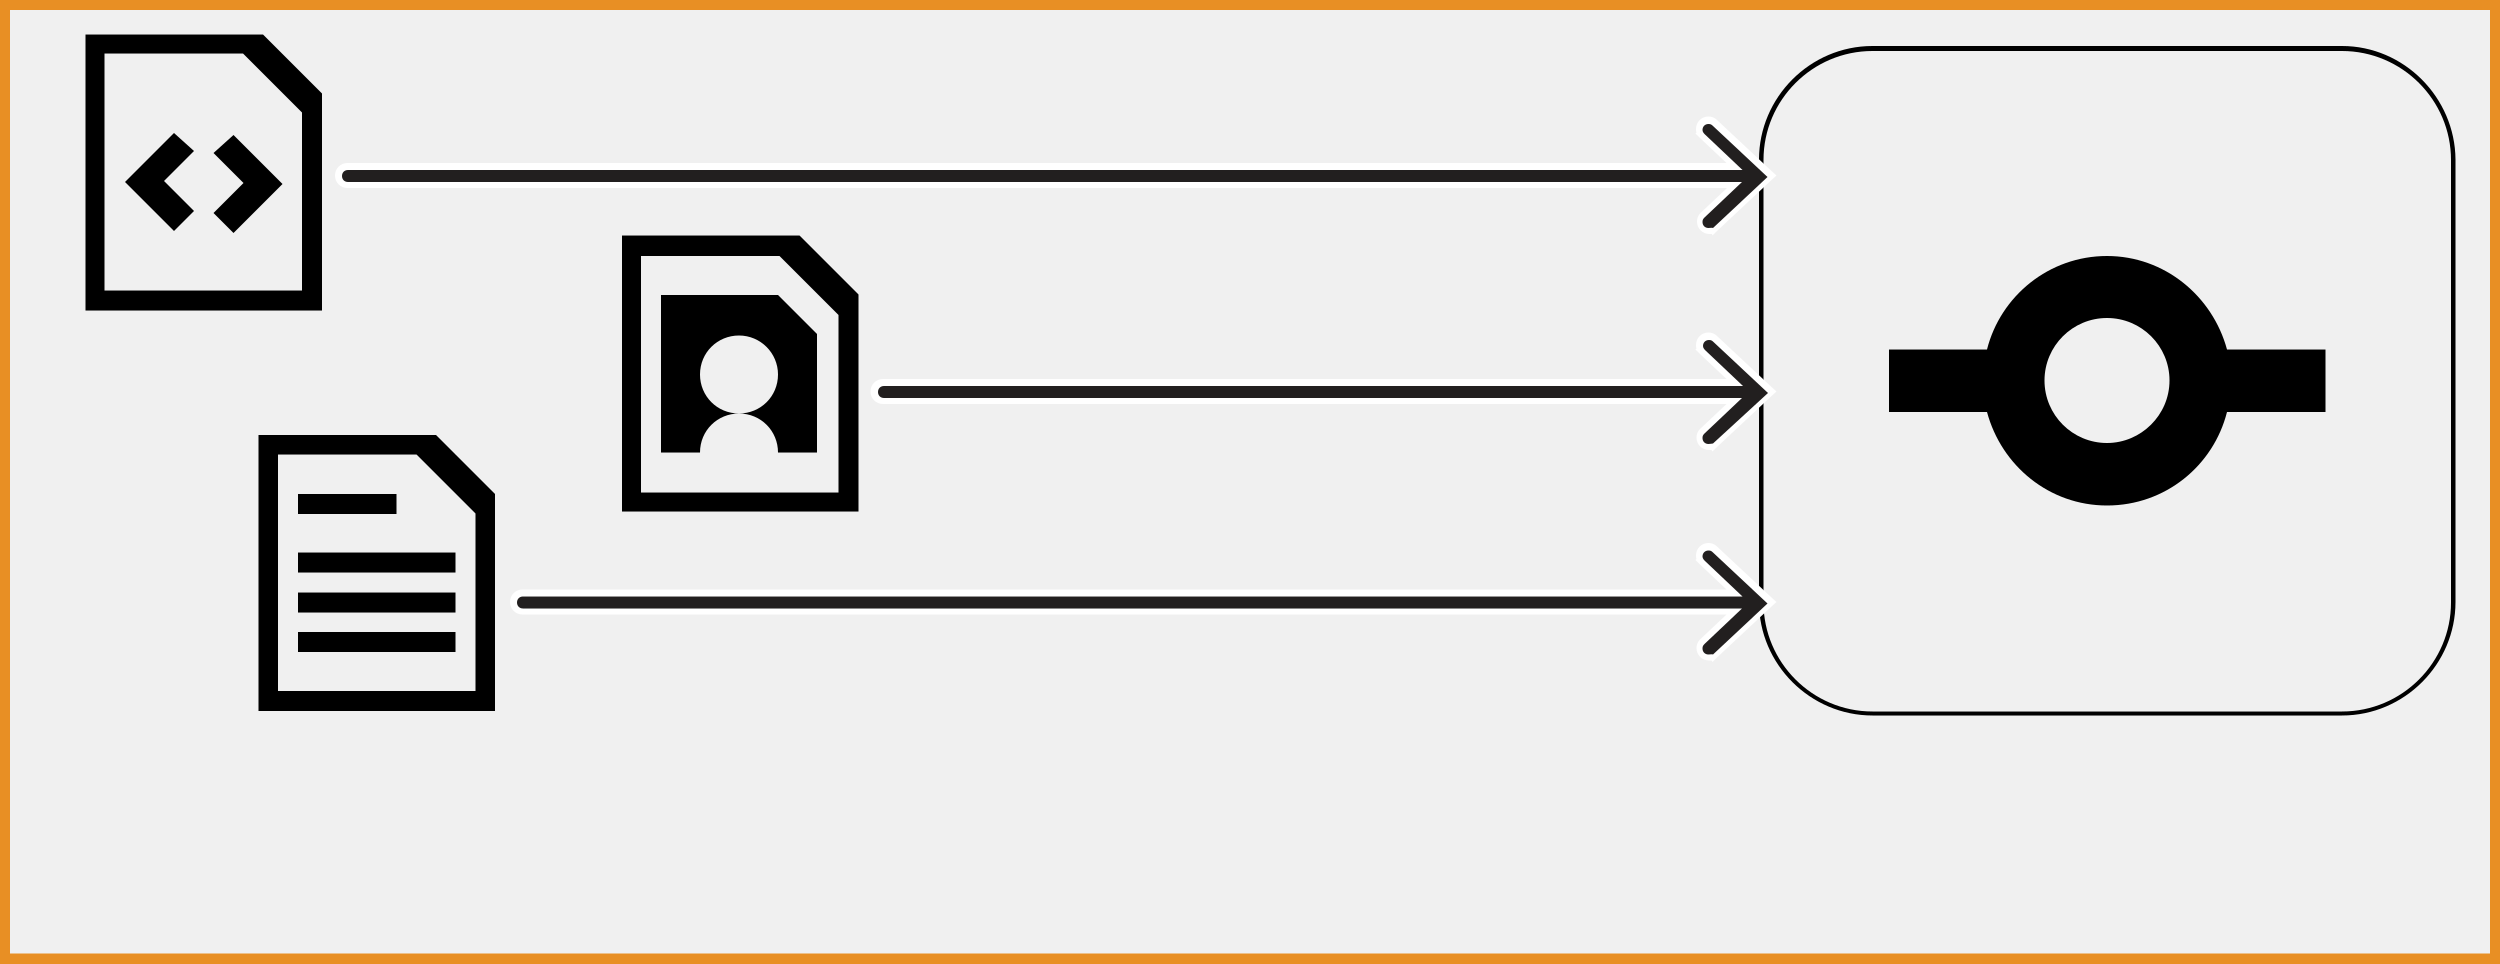
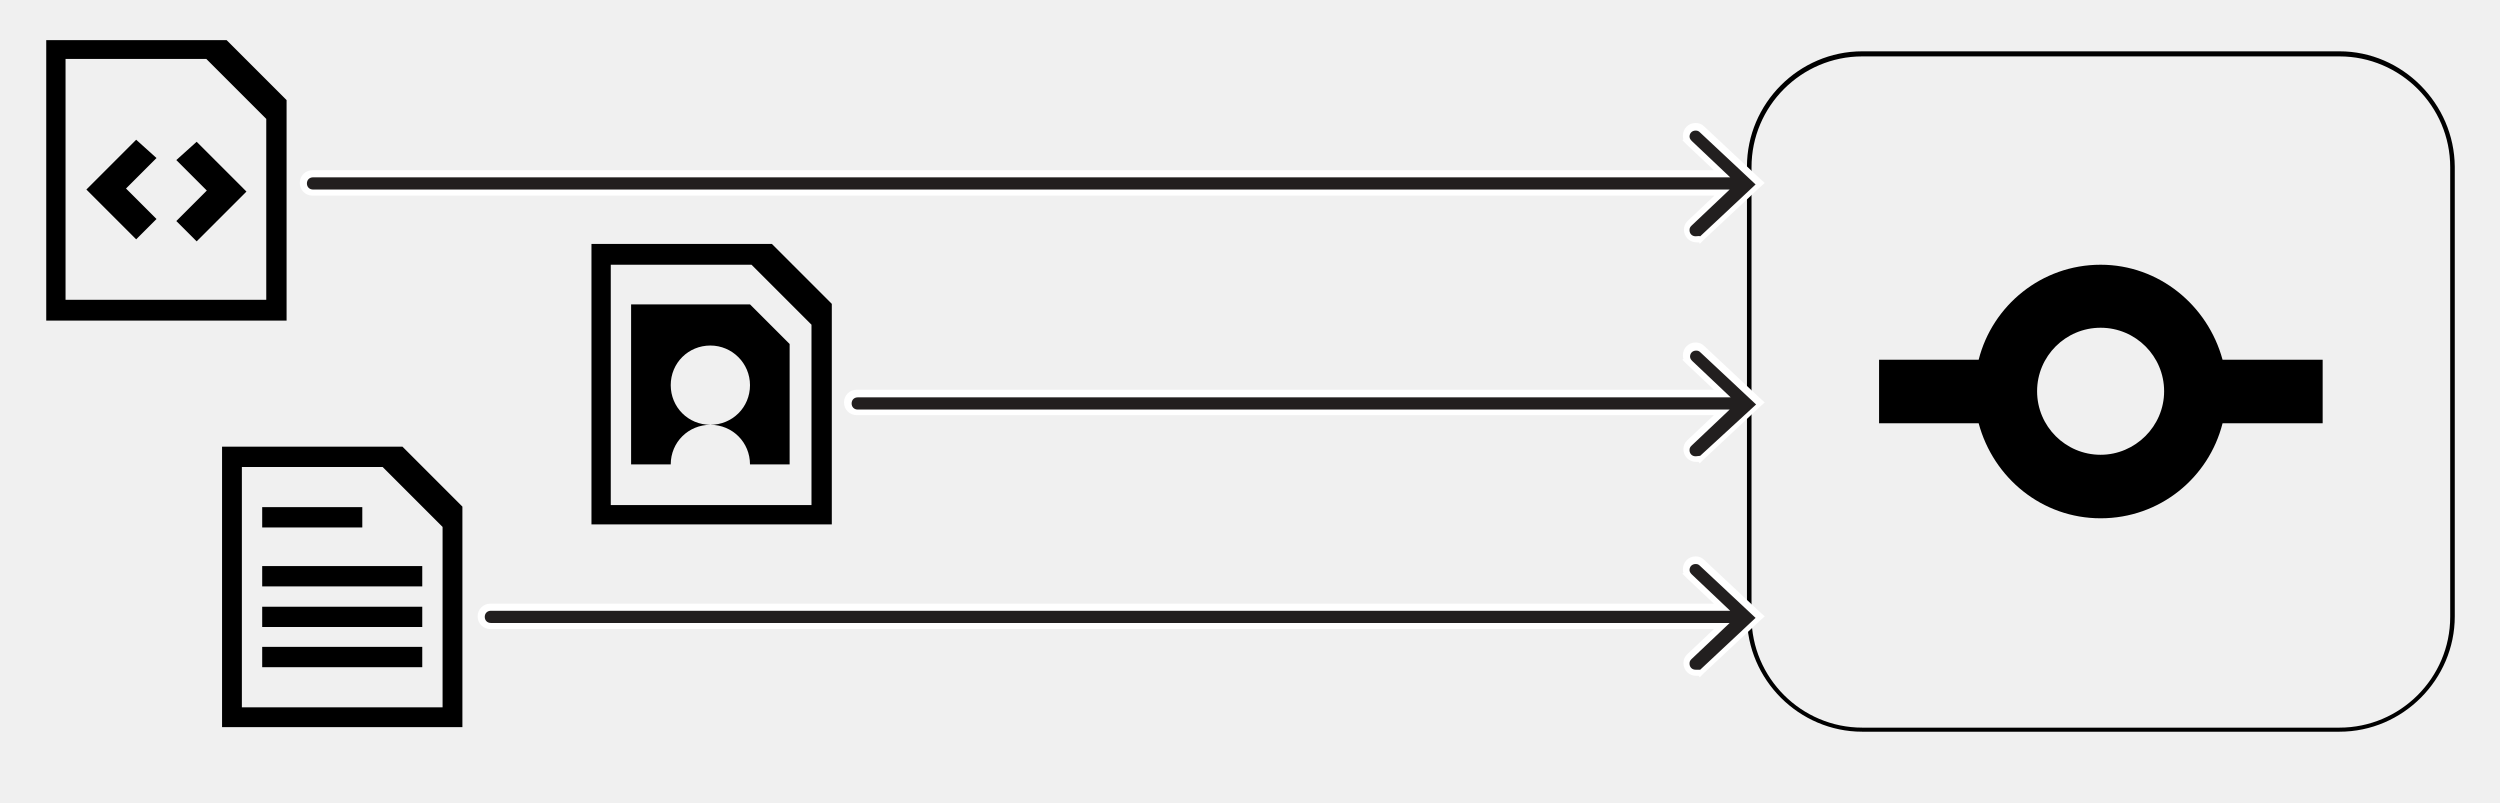
- <svg xmlns="http://www.w3.org/2000/svg" version="1.1" id="Layer_1" x="0px" y="0px" viewBox="38 334.3 500 192.7" enable-background="new 38 334.3 500 192.7" xml:space="preserve">
-   <g id="boundary">
-     <path fill="none" stroke="#E88F24" stroke-width="4" stroke-miterlimit="10" d="M38,334.3v192.7h500V334.3H38z" />
-   </g>
+ <svg xmlns="http://www.w3.org/2000/svg" version="1.1" id="Layer_1" x="0px" y="0px" viewBox="46 487 492 158" enable-background="new 46 487 492 158" xml:space="preserve">
  <g id="base">
    <g id="border_4_">
-       <path d="M506.4,344.5c12,0,21.8,9.8,21.8,21.8v88.5c0,12-9.8,21.8-21.8,21.8h-93.9c-12,0-21.8-9.8-21.8-21.8v-88.5    c0-12,9.8-21.8,21.8-21.8H506.4 M506.4,343.5h-93.9c-12.5,0-22.7,10.3-22.7,22.7v88.5c0,12.5,10.3,22.7,22.7,22.7h93.9    c12.5,0,22.7-10.3,22.7-22.7v-88.5C529,353.8,518.8,343.5,506.4,343.5L506.4,343.5z" />
+       <path d="M506.4,498.1c12,0,21.8,9.8,21.8,21.8v88.5c0,12-9.8,21.8-21.8,21.8h-93.9c-12,0-21.8-9.8-21.8-21.8v-88.5    c0-12,9.8-21.8,21.8-21.8L506.4,498.1 M506.4,497.1h-93.9c-12.5,0-22.7,10.3-22.7,22.7v88.5c0,12.5,10.3,22.7,22.7,22.7h93.9    c12.5,0,22.7-10.3,22.7-22.7v-88.5C529,507.4,518.8,497.1,506.4,497.1L506.4,497.1z" />
    </g>
-     <path d="M483.4,404.2c-2.9-10.7-12.5-18.7-24-18.7c-11.6,0-21.3,8-24,18.7h-19.6v12.5h19.6c2.9,10.8,12.5,18.7,24,18.7   c11.7,0,21.3-8,24-18.7h19.7v-12.5H483.4L483.4,404.2z M459.4,422.9c-6.9,0-12.5-5.6-12.5-12.5s5.6-12.5,12.5-12.5   c6.9,0,12.5,5.6,12.5,12.5S466.2,422.9,459.4,422.9z" />
+     <path d="M483.4,557.8c-2.9-10.7-12.5-18.7-24-18.7c-11.6,0-21.3,8-24,18.7h-19.6v12.5h19.6c2.9,10.8,12.5,18.7,24,18.7   c11.7,0,21.3-8,24-18.7h19.7v-12.5H483.4L483.4,557.8z M459.4,576.5c-6.9,0-12.5-5.6-12.5-12.5s5.6-12.5,12.5-12.5   s12.5,5.6,12.5,12.5S466.2,576.5,459.4,576.5z" />
  </g>
-   <path d="M117.2,433.1H97.6v4h19.7V433.1z M125.2,421.3H89.7v55.2h47.3v-43.4L125.2,421.3z M133.1,472.5H93.6v-47.3h27.7l11.8,11.8  V472.5z M97.6,464.7h31.5v-4H97.6V464.7z M97.6,456.8h31.5v-4H97.6V456.8z M97.6,448.8h31.5v-4H97.6V448.8z" />
-   <path d="M197.9,381.4h-35.5v55.2h47.3v-43.4L197.9,381.4z M205.7,432.8h-39.5v-47.3h27.7l11.8,11.8V432.8z M170.2,393.3v31.5h7.8  c0-4.4,3.5-7.8,7.8-7.8c-4.4,0-7.8-3.5-7.8-7.8c0-4.4,3.5-7.8,7.8-7.8s7.8,3.5,7.8,7.8c0,4.4-3.5,7.8-7.8,7.8c4.4,0,7.8,3.5,7.8,7.8  h7.8v-23.7l-7.8-7.8H170.2z" />
-   <path d="M72.8,360.9l-9.8,9.8l9.8,9.8l4-4l-6-6l6-6L72.8,360.9z M80.7,364.9l6,6l-6,6l4,4l9.8-9.8l-9.8-9.8L80.7,364.9z M90.6,341.2  H55.1v55.2h47.3V353L90.6,341.2z M98.4,392.4H58.9V345h27.7l11.8,11.8V392.4z" />
+   <path d="M117.2,586.8H97.6v4h19.7v-4H117.2z M125.2,574.9H89.7v55.2H137v-43.4L125.2,574.9z M133.1,626.2H93.6v-47.3h27.7l11.8,11.8  V626.2z M97.6,618.3h31.5v-4H97.6V618.3z M97.6,610.4h31.5v-4H97.6V610.4z M97.6,602.4h31.5v-4H97.6V602.4z" />
+   <path d="M197.9,535h-35.5v55.2h47.3v-43.4L197.9,535z M205.7,586.4h-39.5v-47.3h27.7l11.8,11.8V586.4z M170.2,546.9v31.5h7.8  c0-4.4,3.5-7.8,7.8-7.8c-4.4,0-7.8-3.5-7.8-7.8c0-4.4,3.5-7.8,7.8-7.8s7.8,3.5,7.8,7.8c0,4.4-3.5,7.8-7.8,7.8c4.4,0,7.8,3.5,7.8,7.8  h7.8v-23.7l-7.8-7.8H170.2z" />
+   <path d="M72.8,514.5l-9.8,9.8l9.8,9.8l4-4l-6-6l6-6L72.8,514.5z M80.7,518.5l6,6l-6,6l4,4l9.8-9.8l-9.8-9.8L80.7,518.5z M90.6,494.9  H55.1v55.2h47.3v-43.4L90.6,494.9z M98.4,546H58.9v-47.4h27.7l11.8,11.8C98.4,510.4,98.4,546,98.4,546z" />
  <g id="New_Symbol" enable-background="new    ">
    <g>
-       <path fill="#221F1F" d="M379.7,401.4c0.5,0,1,0.2,1.4,0.5l11.3,10.6l-11.8,11.1l-0.1-0.1c-0.2,0.1-0.5,0.1-0.7,0.1    c-1,0-1.8-0.9-1.8-1.9c0-0.5,0.2-1,0.5-1.4l6.4-6.1H214.6c-1,0-1.8-0.9-1.8-1.9c0-1,0.9-1.9,1.8-1.9h170.2l-6.9-6.5l0.1-0.1    c-0.1-0.2-0.2-0.6-0.2-0.9C377.9,402.3,378.8,401.4,379.7,401.4z" />
-       <path fill="#FFFFFF" d="M379.7,423.1c-0.7,0-1.2-0.5-1.2-1.2c0-0.4,0.1-0.6,0.4-0.9l7.5-7.1H214.8c-0.7,0-1.2-0.5-1.2-1.2    s0.5-1.2,1.2-1.2h171.8l-7.5-7.1l0,0c-0.2-0.2-0.5-0.5-0.5-0.9c0-0.7,0.5-1.2,1.2-1.2c0.4,0,0.6,0.1,0.9,0.4l0,0l10.9,10.2    L380.6,423l0,0C380.4,423,380.1,423.1,379.7,423.1 M380.5,424.6l0.9-0.9l10.9-10.2l1-0.9l-1-0.9l-10.9-10.2    c-0.5-0.5-1.1-0.7-1.7-0.7c-1.4,0-2.5,1.1-2.5,2.5c0,0.2,0,0.5,0.1,0.7l-0.2,0.2l0.9,0.9l5.3,5H214.6c-1.4,0-2.5,1.1-2.5,2.5    s1.1,2.5,2.5,2.5h168.7l-5.3,5c-0.5,0.5-0.7,1.1-0.7,1.7c0,1.4,1.1,2.5,2.5,2.5c0.1,0,0.4,0,0.5,0L380.5,424.6L380.5,424.6z" />
+       <path fill="#221F1F" d="M379.7,555c0.5,0,1,0.2,1.4,0.5l11.3,10.6l-11.8,11.1l-0.1-0.1c-0.2,0.1-0.5,0.1-0.7,0.1    c-1,0-1.8-0.9-1.8-1.9c0-0.5,0.2-1,0.5-1.4l6.4-6.1H214.6c-1,0-1.8-0.9-1.8-1.9s0.9-1.9,1.8-1.9h170.2l-6.9-6.5l0.1-0.1    c-0.1-0.2-0.2-0.6-0.2-0.9C377.9,555.9,378.8,555,379.7,555z" />
+       <path fill="#FFFFFF" d="M379.7,576.8c-0.7,0-1.2-0.5-1.2-1.2c0-0.4,0.1-0.6,0.4-0.9l7.5-7.1H214.8c-0.7,0-1.2-0.5-1.2-1.2    s0.5-1.2,1.2-1.2h171.8l-7.5-7.1l0,0c-0.2-0.2-0.5-0.5-0.5-0.9c0-0.7,0.5-1.2,1.2-1.2c0.4,0,0.6,0.1,0.9,0.4l0,0l10.9,10.2    l-11,10.1l0,0C380.4,576.7,380.1,576.8,379.7,576.8 M380.5,578.2l0.9-0.9l10.9-10.2l1-0.9l-1-0.9l-10.9-10.2    c-0.5-0.5-1.1-0.7-1.7-0.7c-1.4,0-2.5,1.1-2.5,2.5c0,0.2,0,0.5,0.1,0.7l-0.2,0.2l0.9,0.9l5.3,5H214.6c-1.4,0-2.5,1.1-2.5,2.5    s1.1,2.5,2.5,2.5h168.7l-5.3,5c-0.5,0.5-0.7,1.1-0.7,1.7c0,1.4,1.1,2.5,2.5,2.5c0.1,0,0.4,0,0.5,0L380.5,578.2L380.5,578.2z" />
    </g>
    <g>
-       <path fill="#221F1F" d="M379.7,443.5c0.5,0,1,0.2,1.4,0.5l11.3,10.6l-11.8,11.1l-0.1-0.1c-0.2,0.1-0.5,0.1-0.7,0.1    c-1,0-1.8-0.9-1.8-1.9c0-0.5,0.2-1,0.5-1.4l6.4-6.1H142.5c-1,0-1.8-0.9-1.8-1.9s0.9-1.9,1.8-1.9h242.3l-6.9-6.5l0.1-0.1    c-0.1-0.2-0.2-0.6-0.2-0.9C377.9,444.4,378.8,443.5,379.7,443.5z" />
-       <path fill="#FFFFFF" d="M379.7,465.2c-0.7,0-1.2-0.5-1.2-1.2c0-0.4,0.1-0.6,0.4-0.9l7.5-7.1H142.6c-0.7,0-1.2-0.5-1.2-1.2    c0-0.7,0.5-1.2,1.2-1.2h243.9l-7.5-7.1l0,0c-0.2-0.2-0.5-0.5-0.5-0.9c0-0.7,0.5-1.2,1.2-1.2c0.4,0,0.6,0.1,0.9,0.4l0,0l10.9,10.2    l-10.9,10.2l0,0C380.4,465.1,380.1,465.2,379.7,465.2 M380.5,466.7l0.9-0.9l10.9-10.2l1-0.9l-1-0.9l-10.9-10.2    c-0.5-0.5-1.1-0.7-1.7-0.7c-1.4,0-2.5,1.1-2.5,2.5c0,0.2,0,0.5,0.1,0.7l-0.2,0.2l0.9,0.9l5.3,5H142.5c-1.4,0-2.5,1.1-2.5,2.5    s1.1,2.5,2.5,2.5h240.8l-5.3,5c-0.5,0.5-0.7,1.1-0.7,1.7c0,1.4,1.1,2.5,2.5,2.5c0.1,0,0.4,0,0.5,0L380.5,466.7L380.5,466.7z" />
+       <path fill="#221F1F" d="M379.7,597.2c0.5,0,1,0.2,1.4,0.5l11.3,10.6l-11.8,11.1l-0.1-0.1c-0.2,0.1-0.5,0.1-0.7,0.1    c-1,0-1.8-0.9-1.8-1.9c0-0.5,0.2-1,0.5-1.4l6.4-6.1H142.5c-1,0-1.8-0.9-1.8-1.9s0.9-1.9,1.8-1.9h242.3l-6.9-6.5l0.1-0.1    c-0.1-0.2-0.2-0.6-0.2-0.9C377.9,598,378.8,597.2,379.7,597.2z" />
+       <path fill="#FFFFFF" d="M379.7,618.8c-0.7,0-1.2-0.5-1.2-1.2c0-0.4,0.1-0.6,0.4-0.9l7.5-7.1H142.6c-0.7,0-1.2-0.5-1.2-1.2    s0.5-1.2,1.2-1.2h243.9l-7.5-7.1l0,0c-0.2-0.2-0.5-0.5-0.5-0.9c0-0.7,0.5-1.2,1.2-1.2c0.4,0,0.6,0.1,0.9,0.4l0,0l10.9,10.2    l-10.9,10.2l0,0C380.4,618.8,380.1,618.8,379.7,618.8 M380.5,620.3l0.9-0.9l10.9-10.2l1-0.9l-1-0.9l-10.9-10.2    c-0.5-0.5-1.1-0.7-1.7-0.7c-1.4,0-2.5,1.1-2.5,2.5c0,0.2,0,0.5,0.1,0.7l-0.2,0.2l0.9,0.9l5.3,5H142.5c-1.4,0-2.5,1.1-2.5,2.5    s1.1,2.5,2.5,2.5h240.8l-5.3,5c-0.5,0.5-0.7,1.1-0.7,1.7c0,1.4,1.1,2.5,2.5,2.5c0.1,0,0.4,0,0.5,0L380.5,620.3L380.5,620.3z" />
    </g>
    <g>
-       <path fill="#221F1F" d="M379.7,358.2c0.5,0,1,0.2,1.4,0.5l11.3,10.6l-11.8,11.1l-0.1-0.1c-0.2,0.1-0.5,0.1-0.7,0.1    c-1,0-1.8-0.9-1.8-1.9c0-0.5,0.2-1,0.5-1.4l6.4-6.1H107.5c-1,0-1.8-0.9-1.8-1.9s0.9-1.9,1.8-1.9h277.3l-6.9-6.5l0.1-0.1    c-0.1-0.2-0.2-0.6-0.2-0.9C377.9,359.1,378.8,358.2,379.7,358.2z" />
-       <path fill="#FFFFFF" d="M379.7,379.9c-0.7,0-1.2-0.5-1.2-1.2c0-0.4,0.1-0.6,0.4-0.9l7.5-7.1H107.6c-0.7,0-1.2-0.5-1.2-1.2    c0-0.7,0.5-1.2,1.2-1.2h278.9l-7.5-7.1l0,0c-0.2-0.2-0.5-0.5-0.5-0.9c0-0.7,0.5-1.2,1.2-1.2c0.4,0,0.6,0.1,0.9,0.4l0,0l10.9,10.2    l-10.9,10.2l0,0C380.4,379.8,380.1,379.9,379.7,379.9 M380.5,381.4l0.9-0.9l10.9-10.2l1-0.9l-1-0.9l-10.9-10.2    c-0.5-0.5-1.1-0.7-1.7-0.7c-1.4,0-2.5,1.1-2.5,2.5c0,0.2,0,0.5,0.1,0.7l-0.2,0.2l0.9,0.9l5.3,5H107.5c-1.4,0-2.5,1.1-2.5,2.5    s1.1,2.5,2.5,2.5h275.9l-5.3,5c-0.5,0.5-0.7,1.1-0.7,1.7c0,1.4,1.1,2.5,2.5,2.5c0.1,0,0.4,0,0.5,0L380.5,381.4L380.5,381.4z" />
+       <path fill="#221F1F" d="M379.7,511.9c0.5,0,1,0.2,1.4,0.5l11.3,10.6l-11.8,11.1l-0.1-0.1c-0.2,0.1-0.5,0.1-0.7,0.1    c-1,0-1.8-0.9-1.8-1.9c0-0.5,0.2-1,0.5-1.4l6.4-6.1H107.5c-1,0-1.8-0.9-1.8-1.9s0.9-1.9,1.8-1.9h277.3l-6.9-6.5l0.1-0.1    c-0.1-0.2-0.2-0.6-0.2-0.9C377.9,512.8,378.8,511.9,379.7,511.9z" />
+       <path fill="#FFFFFF" d="M379.7,533.5c-0.7,0-1.2-0.5-1.2-1.2c0-0.4,0.1-0.6,0.4-0.9l7.5-7.1H107.6c-0.7,0-1.2-0.5-1.2-1.2    s0.5-1.2,1.2-1.2h278.9l-7.5-7.1l0,0c-0.2-0.2-0.5-0.5-0.5-0.9c0-0.7,0.5-1.2,1.2-1.2c0.4,0,0.6,0.1,0.9,0.4l0,0l10.9,10.2    l-10.9,10.2l0,0C380.4,533.4,380.1,533.5,379.7,533.5 M380.5,535l0.9-0.9l10.9-10.2l1-0.9l-1-0.9l-10.9-10.2    c-0.5-0.5-1.1-0.7-1.7-0.7c-1.4,0-2.5,1.1-2.5,2.5c0,0.2,0,0.5,0.1,0.7l-0.2,0.2l0.9,0.9l5.3,5H107.5c-1.4,0-2.5,1.1-2.5,2.5    s1.1,2.5,2.5,2.5h275.9l-5.3,5c-0.5,0.5-0.7,1.1-0.7,1.7c0,1.4,1.1,2.5,2.5,2.5c0.1,0,0.4,0,0.5,0L380.5,535L380.5,535z" />
    </g>
  </g>
</svg>
